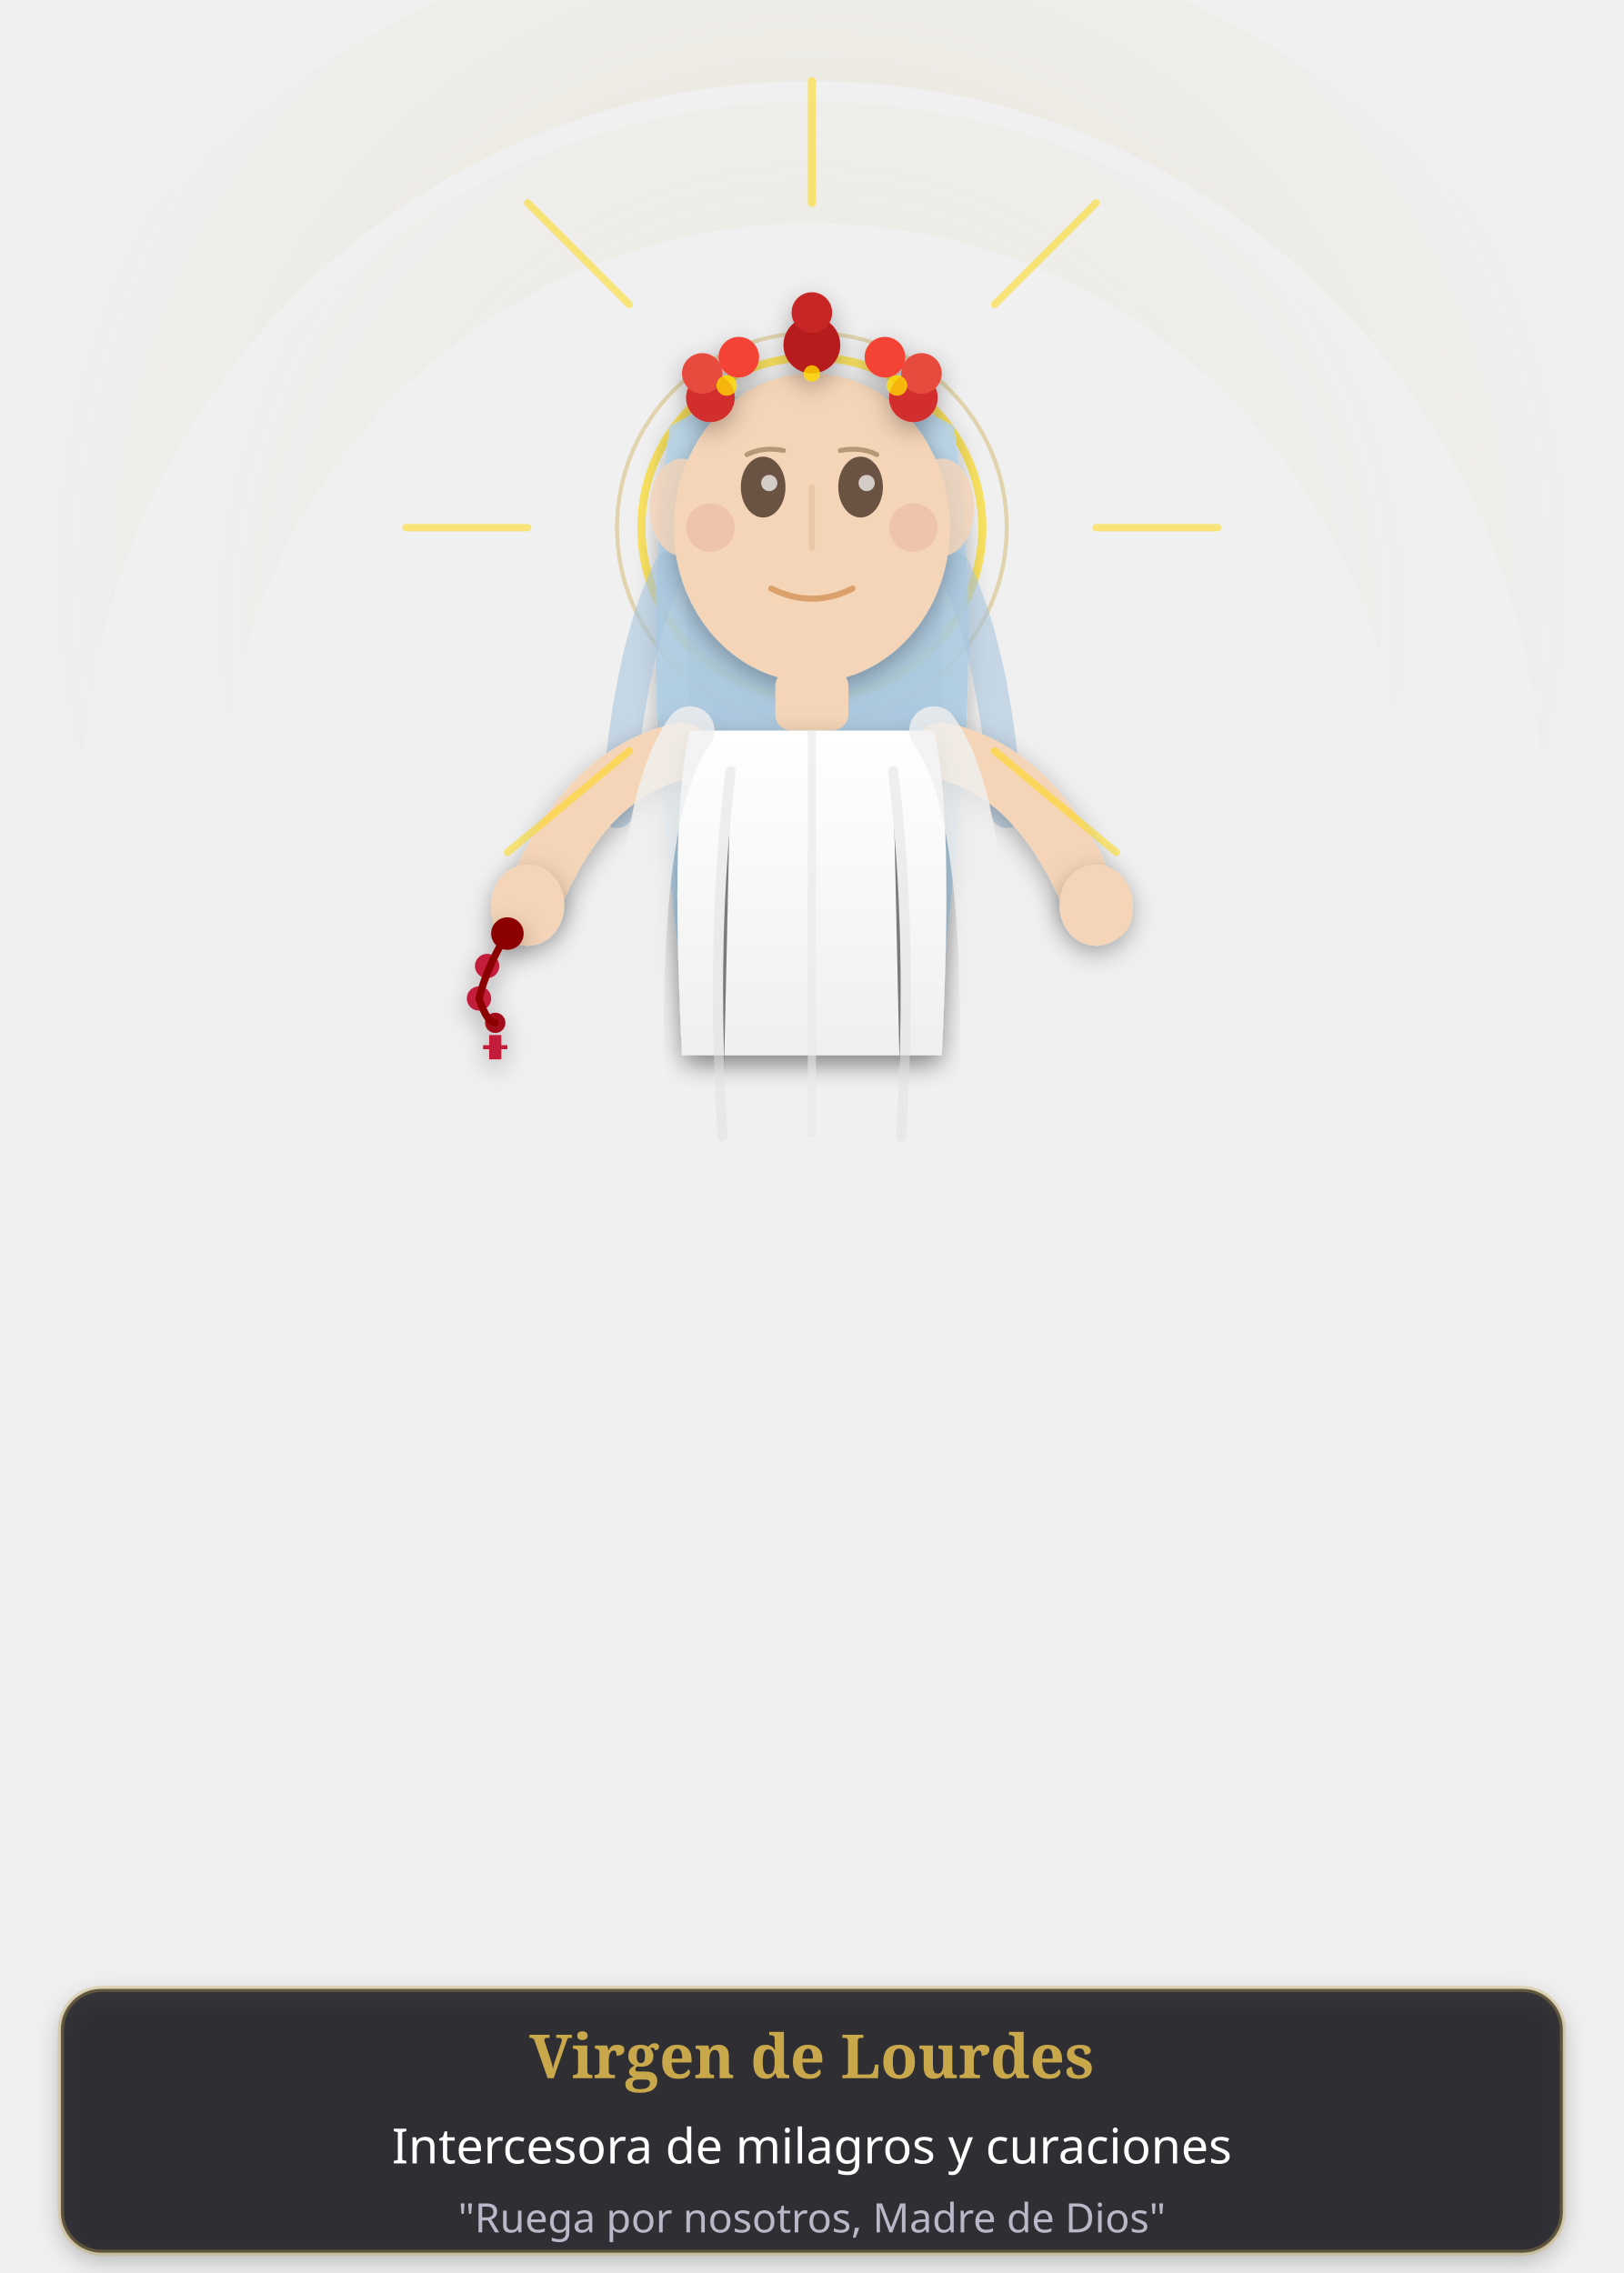
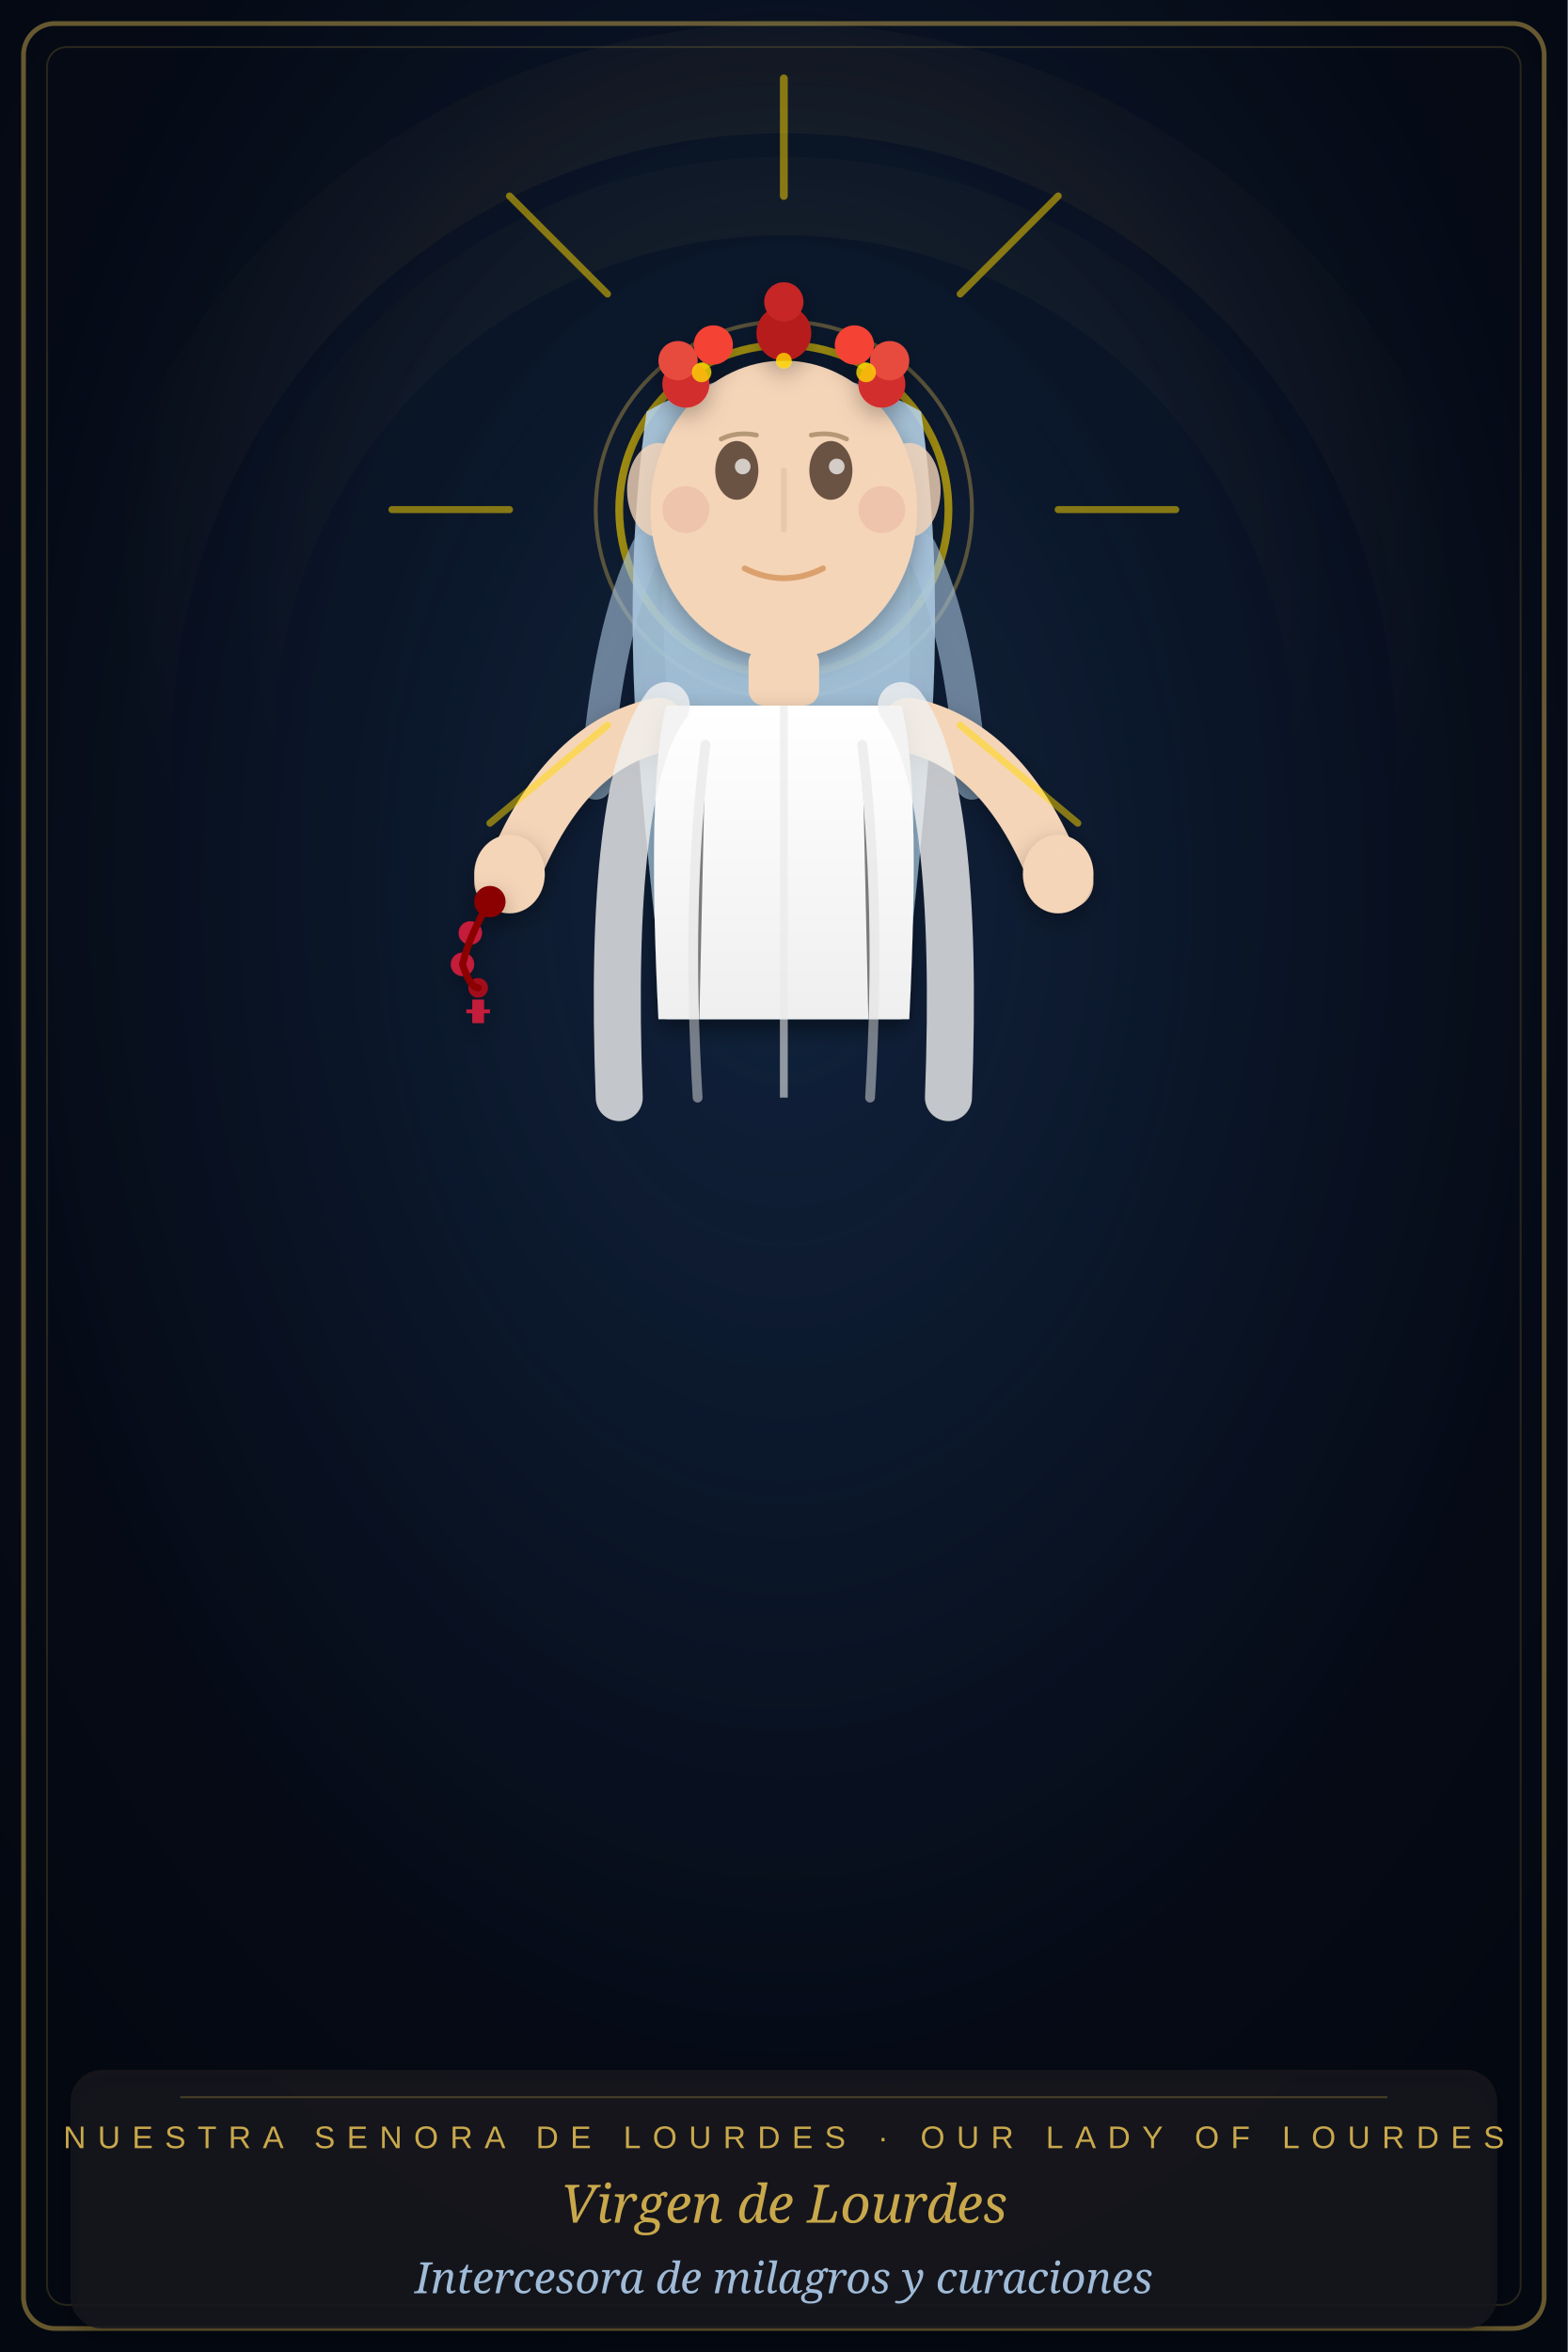
- <svg xmlns="http://www.w3.org/2000/svg" viewBox="0 0 400 560">
+ <svg xmlns="http://www.w3.org/2000/svg" viewBox="0 0 400 600">
  <defs>
    <style>
      @keyframes glow { 0%, 100% { filter: drop-shadow(0 0 10px rgba(201,168,76,0.5)) drop-shadow(0 0 20px rgba(255,215,0,0.3)); } 50% { filter: drop-shadow(0 0 20px rgba(201,168,76,0.8)) drop-shadow(0 0 30px rgba(255,215,0,0.5)); } }
      @keyframes float { 0%, 100% { transform: translateY(0px); } 50% { transform: translateY(-12px); } }
      @keyframes sway { 0%, 100% { transform: rotate(0deg); } 25% { transform: rotate(0.8deg); } 75% { transform: rotate(-0.8deg); } }
      @keyframes breathe { 0%, 100% { opacity: 1; } 50% { opacity: 0.7; } }
      .virgin-glow { animation: glow 3s ease-in-out infinite; }
      .virgin-float { animation: float 4.5s ease-in-out infinite; }
      .virgin-sway { animation: sway 4s ease-in-out infinite; }
      .light-rays { animation: breathe 3s ease-in-out infinite; }
    </style>
+     <radialGradient id="lo-bg" cx="50%" cy="36%" r="68%">
+       <stop offset="0%" style="stop-color:#091225;stop-opacity:1" />
+       <stop offset="100%" style="stop-color:#040811;stop-opacity:1" />
+     </radialGradient>
+     <radialGradient id="lo-atm" cx="50%" cy="38%" r="50%">
+       <stop offset="0%" style="stop-color:#2d5f92;stop-opacity:0.22" />
+       <stop offset="100%" style="stop-color:#2d5f92;stop-opacity:0" />
+     </radialGradient>
    <radialGradient id="haloGrad" cx="50%" cy="35%">
      <stop offset="0%" style="stop-color:#ffd700;stop-opacity:0.5" />
      <stop offset="60%" style="stop-color:#c9a84c;stop-opacity:0.2" />
      <stop offset="100%" style="stop-color:#c9a84c;stop-opacity:0" />
    </radialGradient>
    <linearGradient id="dressGrad" x1="0%" y1="0%" x2="0%" y2="100%">
      <stop offset="0%" style="stop-color:#ffffff;stop-opacity:1" />
      <stop offset="40%" style="stop-color:#f9f9f9;stop-opacity:1" />
      <stop offset="100%" style="stop-color:#efefef;stop-opacity:1" />
    </linearGradient>
    <linearGradient id="veilGrad" x1="0%" y1="0%" x2="0%" y2="100%">
      <stop offset="0%" style="stop-color:#b8d4e8;stop-opacity:0.9" />
      <stop offset="100%" style="stop-color:#a0c4dd;stop-opacity:0.8" />
    </linearGradient>
    <filter id="softShadow" x="-50%" y="-50%" width="200%" height="200%">
      <feDropShadow dx="0" dy="2" stdDeviation="3" flood-opacity="0.3" />
    </filter>
  </defs>
-   <circle cx="200" cy="200" r="200" fill="none" stroke="url(#haloGrad)" stroke-width="40" opacity="0.4" class="virgin-glow" />
-   <circle cx="200" cy="200" r="160" fill="none" stroke="url(#haloGrad)" stroke-width="30" opacity="0.3" class="virgin-glow" />
+   <rect width="400" height="600" fill="url(#lo-bg)" />
+   <rect width="400" height="600" fill="url(#lo-atm)" />
+   <rect x="6" y="6" width="388" height="588" rx="8" fill="none" stroke="#c9a84c" stroke-width="1.2" stroke-opacity="0.5" />
+   <rect x="12" y="12" width="376" height="576" rx="5" fill="none" stroke="#c9a84c" stroke-width="0.5" stroke-opacity="0.18" />
+   <circle cx="200" cy="190" r="170" fill="none" stroke="url(#haloGrad)" stroke-width="28" opacity="0.32" class="virgin-glow" />
+   <circle cx="200" cy="190" r="140" fill="none" stroke="url(#haloGrad)" stroke-width="20" opacity="0.24" class="virgin-glow" />
  <g class="virgin-float virgin-sway">
    <circle cx="200" cy="130" r="42" fill="none" stroke="#ffd700" stroke-width="2" opacity="0.6" class="virgin-glow" />
    <circle cx="200" cy="130" r="48" fill="none" stroke="#c9a84c" stroke-width="1" opacity="0.4" class="virgin-glow" />
    <path d="M 165 105 Q 200 85 235 105 Q 240 140 238 180 Q 235 220 230 260 L 170 260 Q 165 220 162 180 Q 160 140 165 105" fill="url(#veilGrad)" filter="url(#softShadow)" />
    <path d="M 170 110 Q 200 95 230 110 Q 233 140 232 175 Q 230 210 227 255 L 175 255 Q 172 210 170 175 Q 168 140 170 110" fill="#a8c5dd" opacity="0.4" />
    <path d="M 165 140 Q 155 160 152 200" stroke="#a8c5dd" stroke-width="8" fill="none" opacity="0.6" stroke-linecap="round" />
    <path d="M 235 140 Q 245 160 248 200" stroke="#a8c5dd" stroke-width="8" fill="none" opacity="0.6" stroke-linecap="round" />
    <ellipse cx="200" cy="130" rx="34" ry="38" fill="#f5d5b8" filter="url(#softShadow)" />
    <ellipse cx="168" cy="125" rx="8" ry="12" fill="#f5d5b8" opacity="0.8" />
    <ellipse cx="232" cy="125" rx="8" ry="12" fill="#f5d5b8" opacity="0.8" />
    <ellipse cx="188" cy="120" rx="5.5" ry="7.5" fill="#6b5344" />
    <ellipse cx="212" cy="120" rx="5.5" ry="7.5" fill="#6b5344" />
    <circle cx="189.5" cy="119" r="2" fill="#ffffff" opacity="0.7" />
    <circle cx="213.5" cy="119" r="2" fill="#ffffff" opacity="0.7" />
    <path d="M 184 112 Q 188 110 193 111" stroke="#8b6f47" stroke-width="1.2" fill="none" stroke-linecap="round" opacity="0.6" />
    <path d="M 207 111 Q 212 110 216 112" stroke="#8b6f47" stroke-width="1.2" fill="none" stroke-linecap="round" opacity="0.6" />
    <path d="M 200 120 L 200 135" stroke="#e8c8a8" stroke-width="1.5" fill="none" stroke-linecap="round" />
    <path d="M 190 145 Q 200 150 210 145" stroke="#d4945a" stroke-width="1.5" fill="none" stroke-linecap="round" opacity="0.8" />
    <circle cx="175" cy="130" r="6" fill="#e8b4a0" opacity="0.5" />
    <circle cx="225" cy="130" r="6" fill="#e8b4a0" opacity="0.5" />
    <rect x="191" y="165" width="18" height="15" fill="#f5d5b8" rx="4" />
    <g filter="url(#softShadow)">
      <circle cx="175" cy="98" r="6" fill="#d32f2f" />
      <circle cx="173" cy="92" r="5" fill="#e74c3c" />
      <circle cx="182" cy="88" r="5" fill="#f44336" />
      <circle cx="200" cy="85" r="7" fill="#b71c1c" />
      <circle cx="200" cy="77" r="5" fill="#c62828" />
      <circle cx="225" cy="98" r="6" fill="#d32f2f" />
      <circle cx="227" cy="92" r="5" fill="#e74c3c" />
      <circle cx="218" cy="88" r="5" fill="#f44336" />
      <circle cx="179" cy="95" r="2.5" fill="#ffd700" opacity="0.8" />
      <circle cx="221" cy="95" r="2.5" fill="#ffd700" opacity="0.8" />
      <circle cx="200" cy="92" r="2" fill="#ffd700" opacity="0.8" />
    </g>
    <path d="M 168 185 Q 145 190 132 220" stroke="#f5d5b8" stroke-width="14" fill="none" stroke-linecap="round" filter="url(#softShadow)" />
    <ellipse cx="130" cy="223" rx="9" ry="10" fill="#f5d5b8" filter="url(#softShadow)" />
    <path d="M 232 185 Q 255 190 268 220" stroke="#f5d5b8" stroke-width="14" fill="none" stroke-linecap="round" filter="url(#softShadow)" />
    <ellipse cx="270" cy="223" rx="9" ry="10" fill="#f5d5b8" filter="url(#softShadow)" />
    <circle cx="128" cy="225" r="7" fill="#f5d5b8" opacity="0.9" />
    <circle cx="272" cy="225" r="7" fill="#f5d5b8" opacity="0.9" />
    <path d="M 170 180 Q 165 200 168 260 L 232 260 Q 235 200 230 180" fill="url(#dressGrad)" filter="url(#softShadow)" />
    <path d="M 170 180 Q 155 200 158 280" stroke="#f0f0f0" stroke-width="12" fill="none" opacity="0.8" stroke-linecap="round" />
    <path d="M 230 180 Q 245 200 242 280" stroke="#f0f0f0" stroke-width="12" fill="none" opacity="0.8" stroke-linecap="round" />
    <path d="M 200 180 L 200 280" stroke="#e8e8e8" stroke-width="2" opacity="0.6" />
    <path d="M 180 190 Q 175 230 178 280" stroke="#e0e0e0" stroke-width="2.5" opacity="0.5" stroke-linecap="round" />
    <path d="M 220 190 Q 225 230 222 280" stroke="#e0e0e0" stroke-width="2.5" opacity="0.5" stroke-linecap="round" />
    <g filter="url(#softShadow)">
      <circle cx="125" cy="230" r="4" fill="#8b0000" />
      <circle cx="120" cy="238" r="3" fill="#c41e3a" />
      <circle cx="118" cy="246" r="3" fill="#c41e3a" />
      <circle cx="122" cy="252" r="2.5" fill="#a20d1a" />
      <path d="M 125 230 Q 120 238 118 246 Q 120 252 122 252" stroke="#8b0000" stroke-width="1.8" fill="none" stroke-linecap="round" />
      <g transform="translate(122, 258)">
        <rect x="-1.5" y="-3" width="3" height="6" fill="#c41e3a" />
        <rect x="-3" y="-0.5" width="6" height="1" fill="#c41e3a" />
      </g>
    </g>
    <g class="light-rays" opacity="0.5">
      <line x1="200" y1="50" x2="200" y2="20" stroke="#ffd700" stroke-width="2" stroke-linecap="round" />
      <line x1="245" y1="75" x2="270" y2="50" stroke="#ffd700" stroke-width="1.8" stroke-linecap="round" />
      <line x1="270" y1="130" x2="300" y2="130" stroke="#ffd700" stroke-width="1.8" stroke-linecap="round" />
      <line x1="245" y1="185" x2="275" y2="210" stroke="#ffd700" stroke-width="1.8" stroke-linecap="round" />
      <line x1="155" y1="75" x2="130" y2="50" stroke="#ffd700" stroke-width="1.8" stroke-linecap="round" />
      <line x1="130" y1="130" x2="100" y2="130" stroke="#ffd700" stroke-width="1.8" stroke-linecap="round" />
      <line x1="155" y1="185" x2="125" y2="210" stroke="#ffd700" stroke-width="1.8" stroke-linecap="round" />
    </g>
  </g>
-   <rect x="15" y="490" width="370" height="65" fill="rgba(20,20,30,0.85)" rx="10" filter="url(#softShadow)" />
-   <rect x="15" y="490" width="370" height="65" fill="none" stroke="rgba(201,168,76,0.3)" stroke-width="1.5" rx="10" />
-   <text x="200" y="512" font-family="serif" font-size="15" font-weight="bold" fill="#c9a84c" text-anchor="middle" data-lang="es">
+   <rect x="18" y="528" width="364" height="66" fill="rgba(20,20,30,0.86)" rx="8" filter="url(#softShadow)" />
+   <line x1="46" y1="535" x2="354" y2="535" stroke="#c9a84c" stroke-width="0.5" stroke-opacity="0.28" />
+   <text x="200" y="548" font-family="Arial,sans-serif" font-size="8" fill="#c9a84c" letter-spacing="3" text-anchor="middle" data-lang="es">
+     NUESTRA SENORA DE LOURDES  ·  OUR LADY OF LOURDES
+   </text>
+   <text x="200" y="548" font-family="Arial,sans-serif" font-size="8" fill="#c9a84c" letter-spacing="3" text-anchor="middle" data-lang="en" style="display:none">
+     OUR LADY OF LOURDES  ·  VIRGEN DE LOURDES
+   </text>
+   <text x="200" y="567" font-family="Georgia,serif" font-size="13.5" font-style="italic" fill="#c9a84c" text-anchor="middle" data-lang="es">
    Virgen de Lourdes
  </text>
-   <text x="200" y="512" font-family="serif" font-size="15" font-weight="bold" fill="#c9a84c" text-anchor="middle" data-lang="en" style="display:none">
+   <text x="200" y="567" font-family="Georgia,serif" font-size="13.5" font-style="italic" fill="#c9a84c" text-anchor="middle" data-lang="en" style="display:none">
    Virgin of Lourdes
  </text>
-   <text x="200" y="533" font-family="sans-serif" font-size="12" fill="#ffffff" text-anchor="middle" data-lang="es">
+   <text x="200" y="585" font-family="Georgia,serif" font-size="11" font-style="italic" fill="#b8d8f8" opacity="0.85" text-anchor="middle" data-lang="es">
    Intercesora de milagros y curaciones
  </text>
-   <text x="200" y="533" font-family="sans-serif" font-size="12" fill="#ffffff" text-anchor="middle" data-lang="en" style="display:none">
+   <text x="200" y="585" font-family="Georgia,serif" font-size="11" font-style="italic" fill="#b8d8f8" opacity="0.85" text-anchor="middle" data-lang="en" style="display:none">
    Intercessor of miracles and healings
  </text>
-   <text x="200" y="550" font-family="sans-serif" font-size="10" fill="#b8b8c8" text-anchor="middle" data-lang="es">
-     "Ruega por nosotros, Madre de Dios"
-   </text>
-   <text x="200" y="550" font-family="sans-serif" font-size="10" fill="#b8b8c8" text-anchor="middle" data-lang="en" style="display:none">
-     "Pray for us, Mother of God"
-   </text>
</svg>
